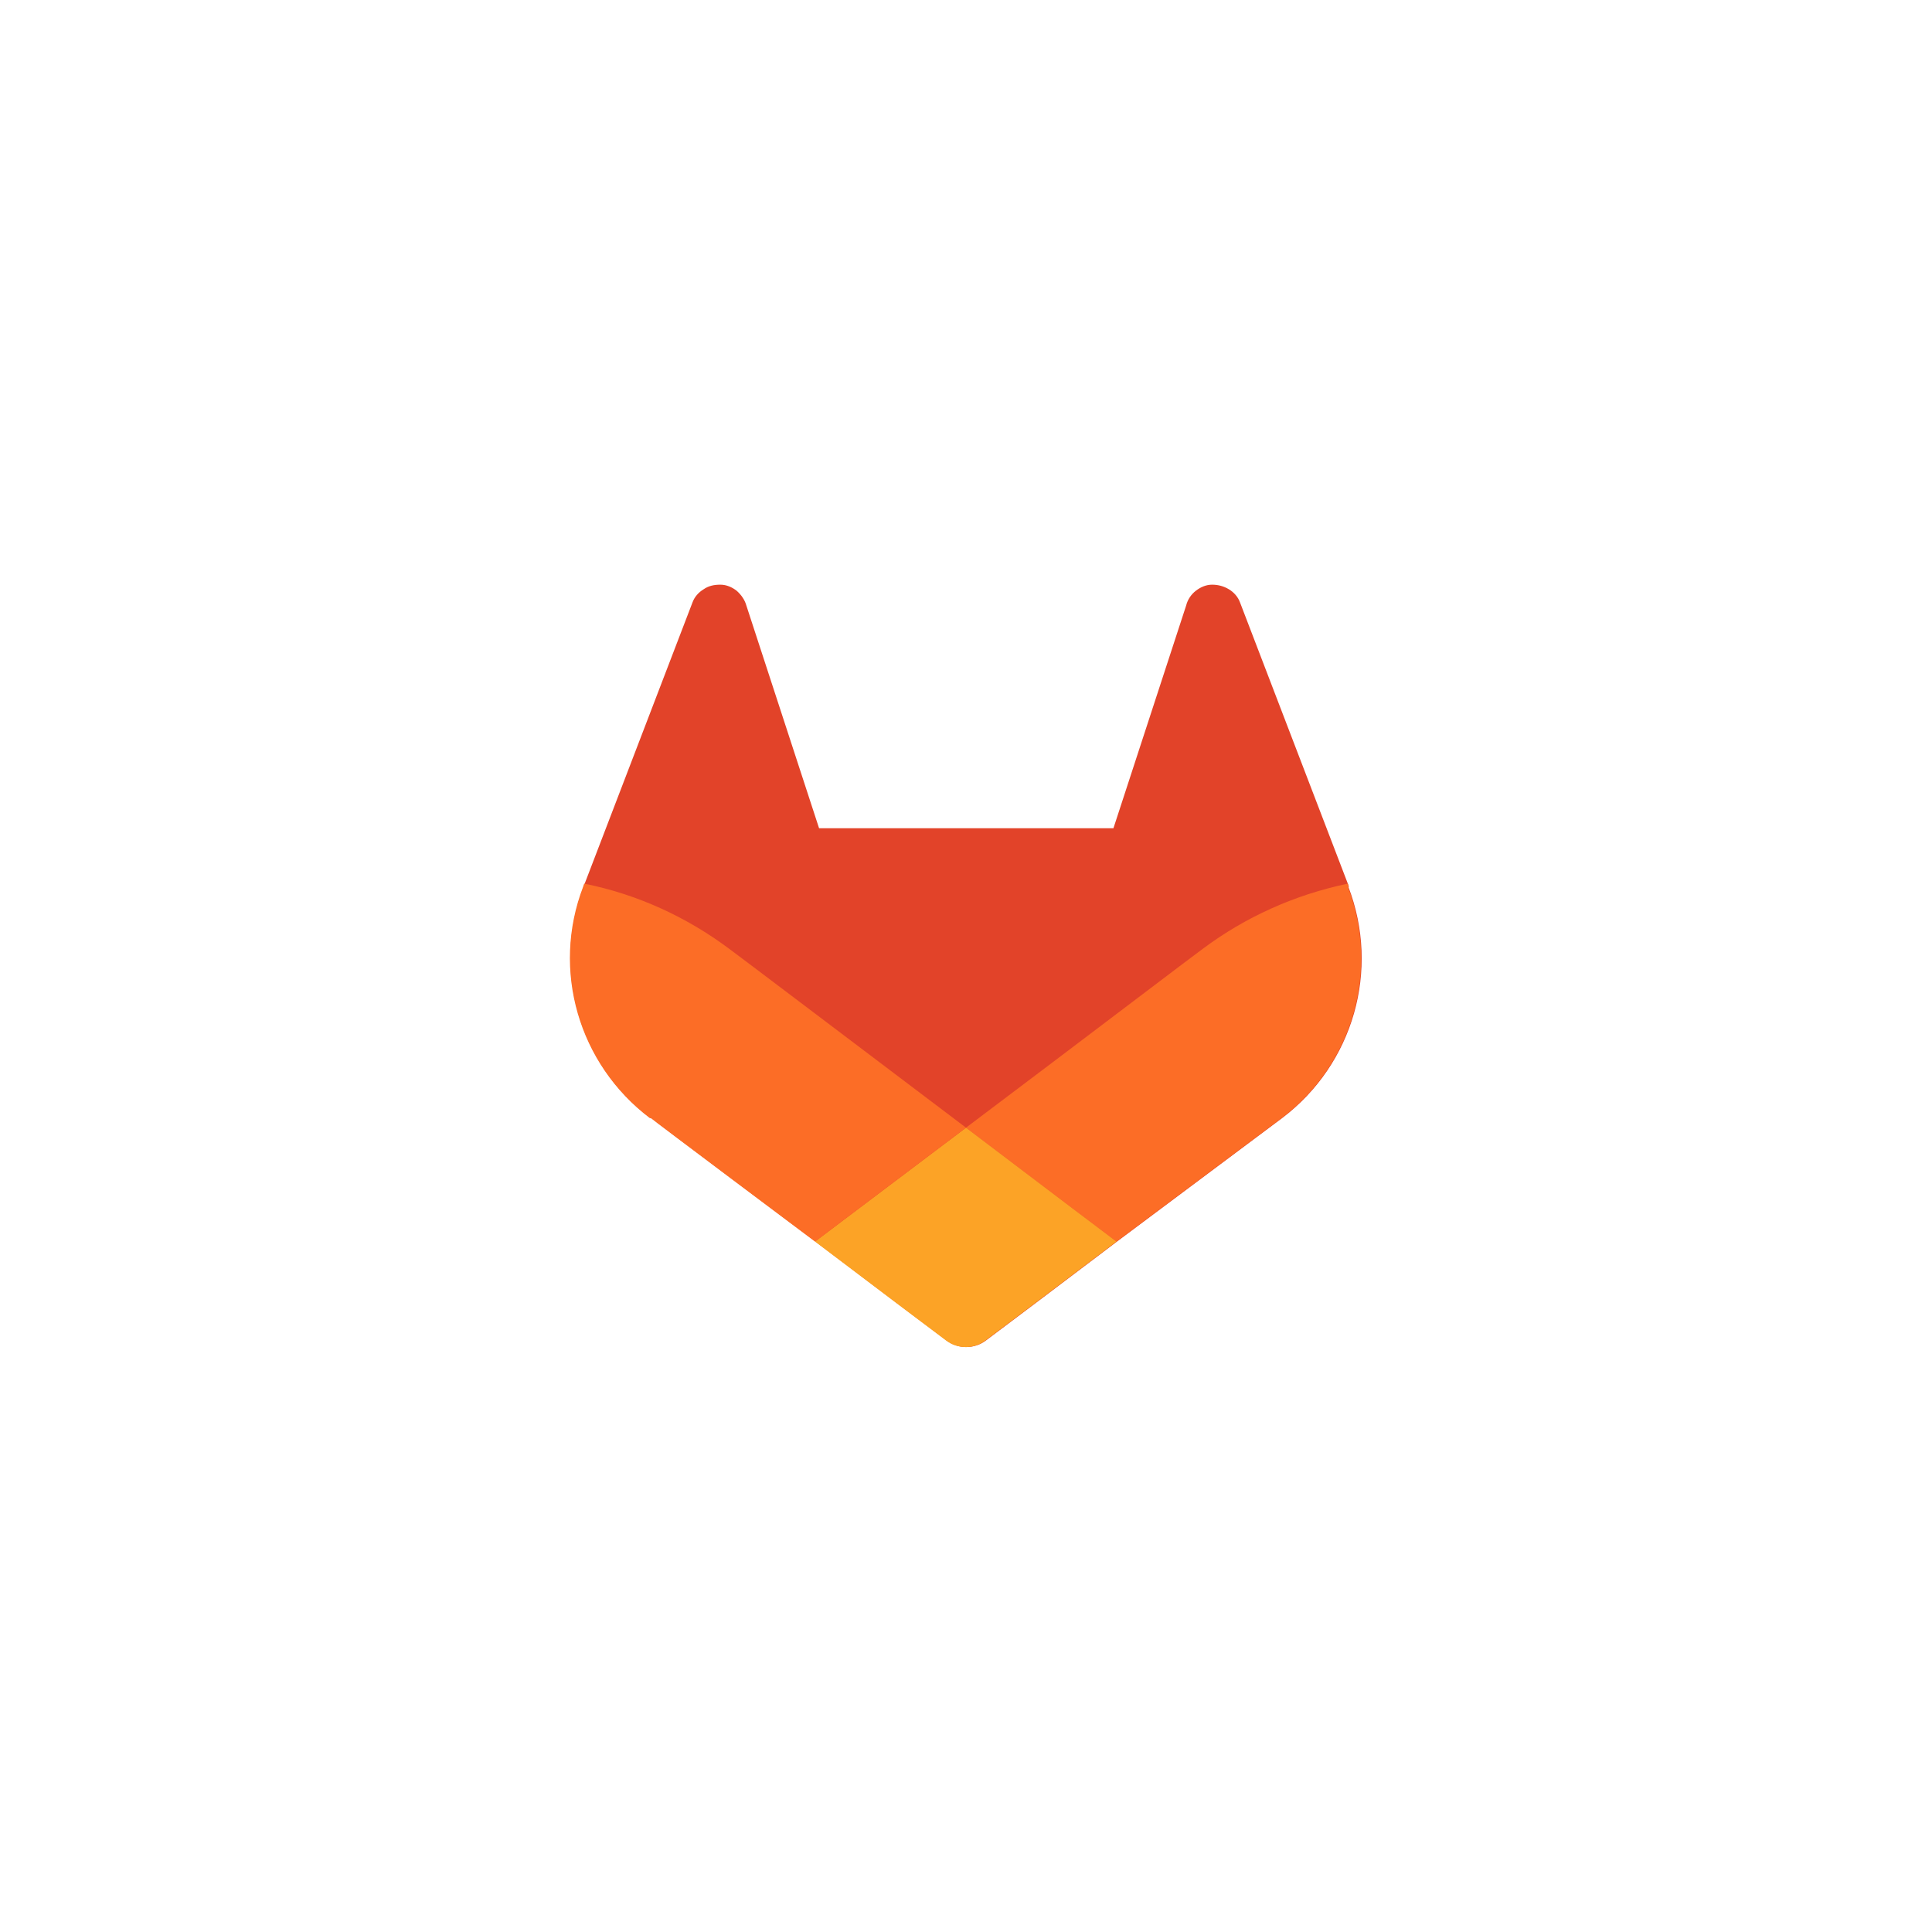
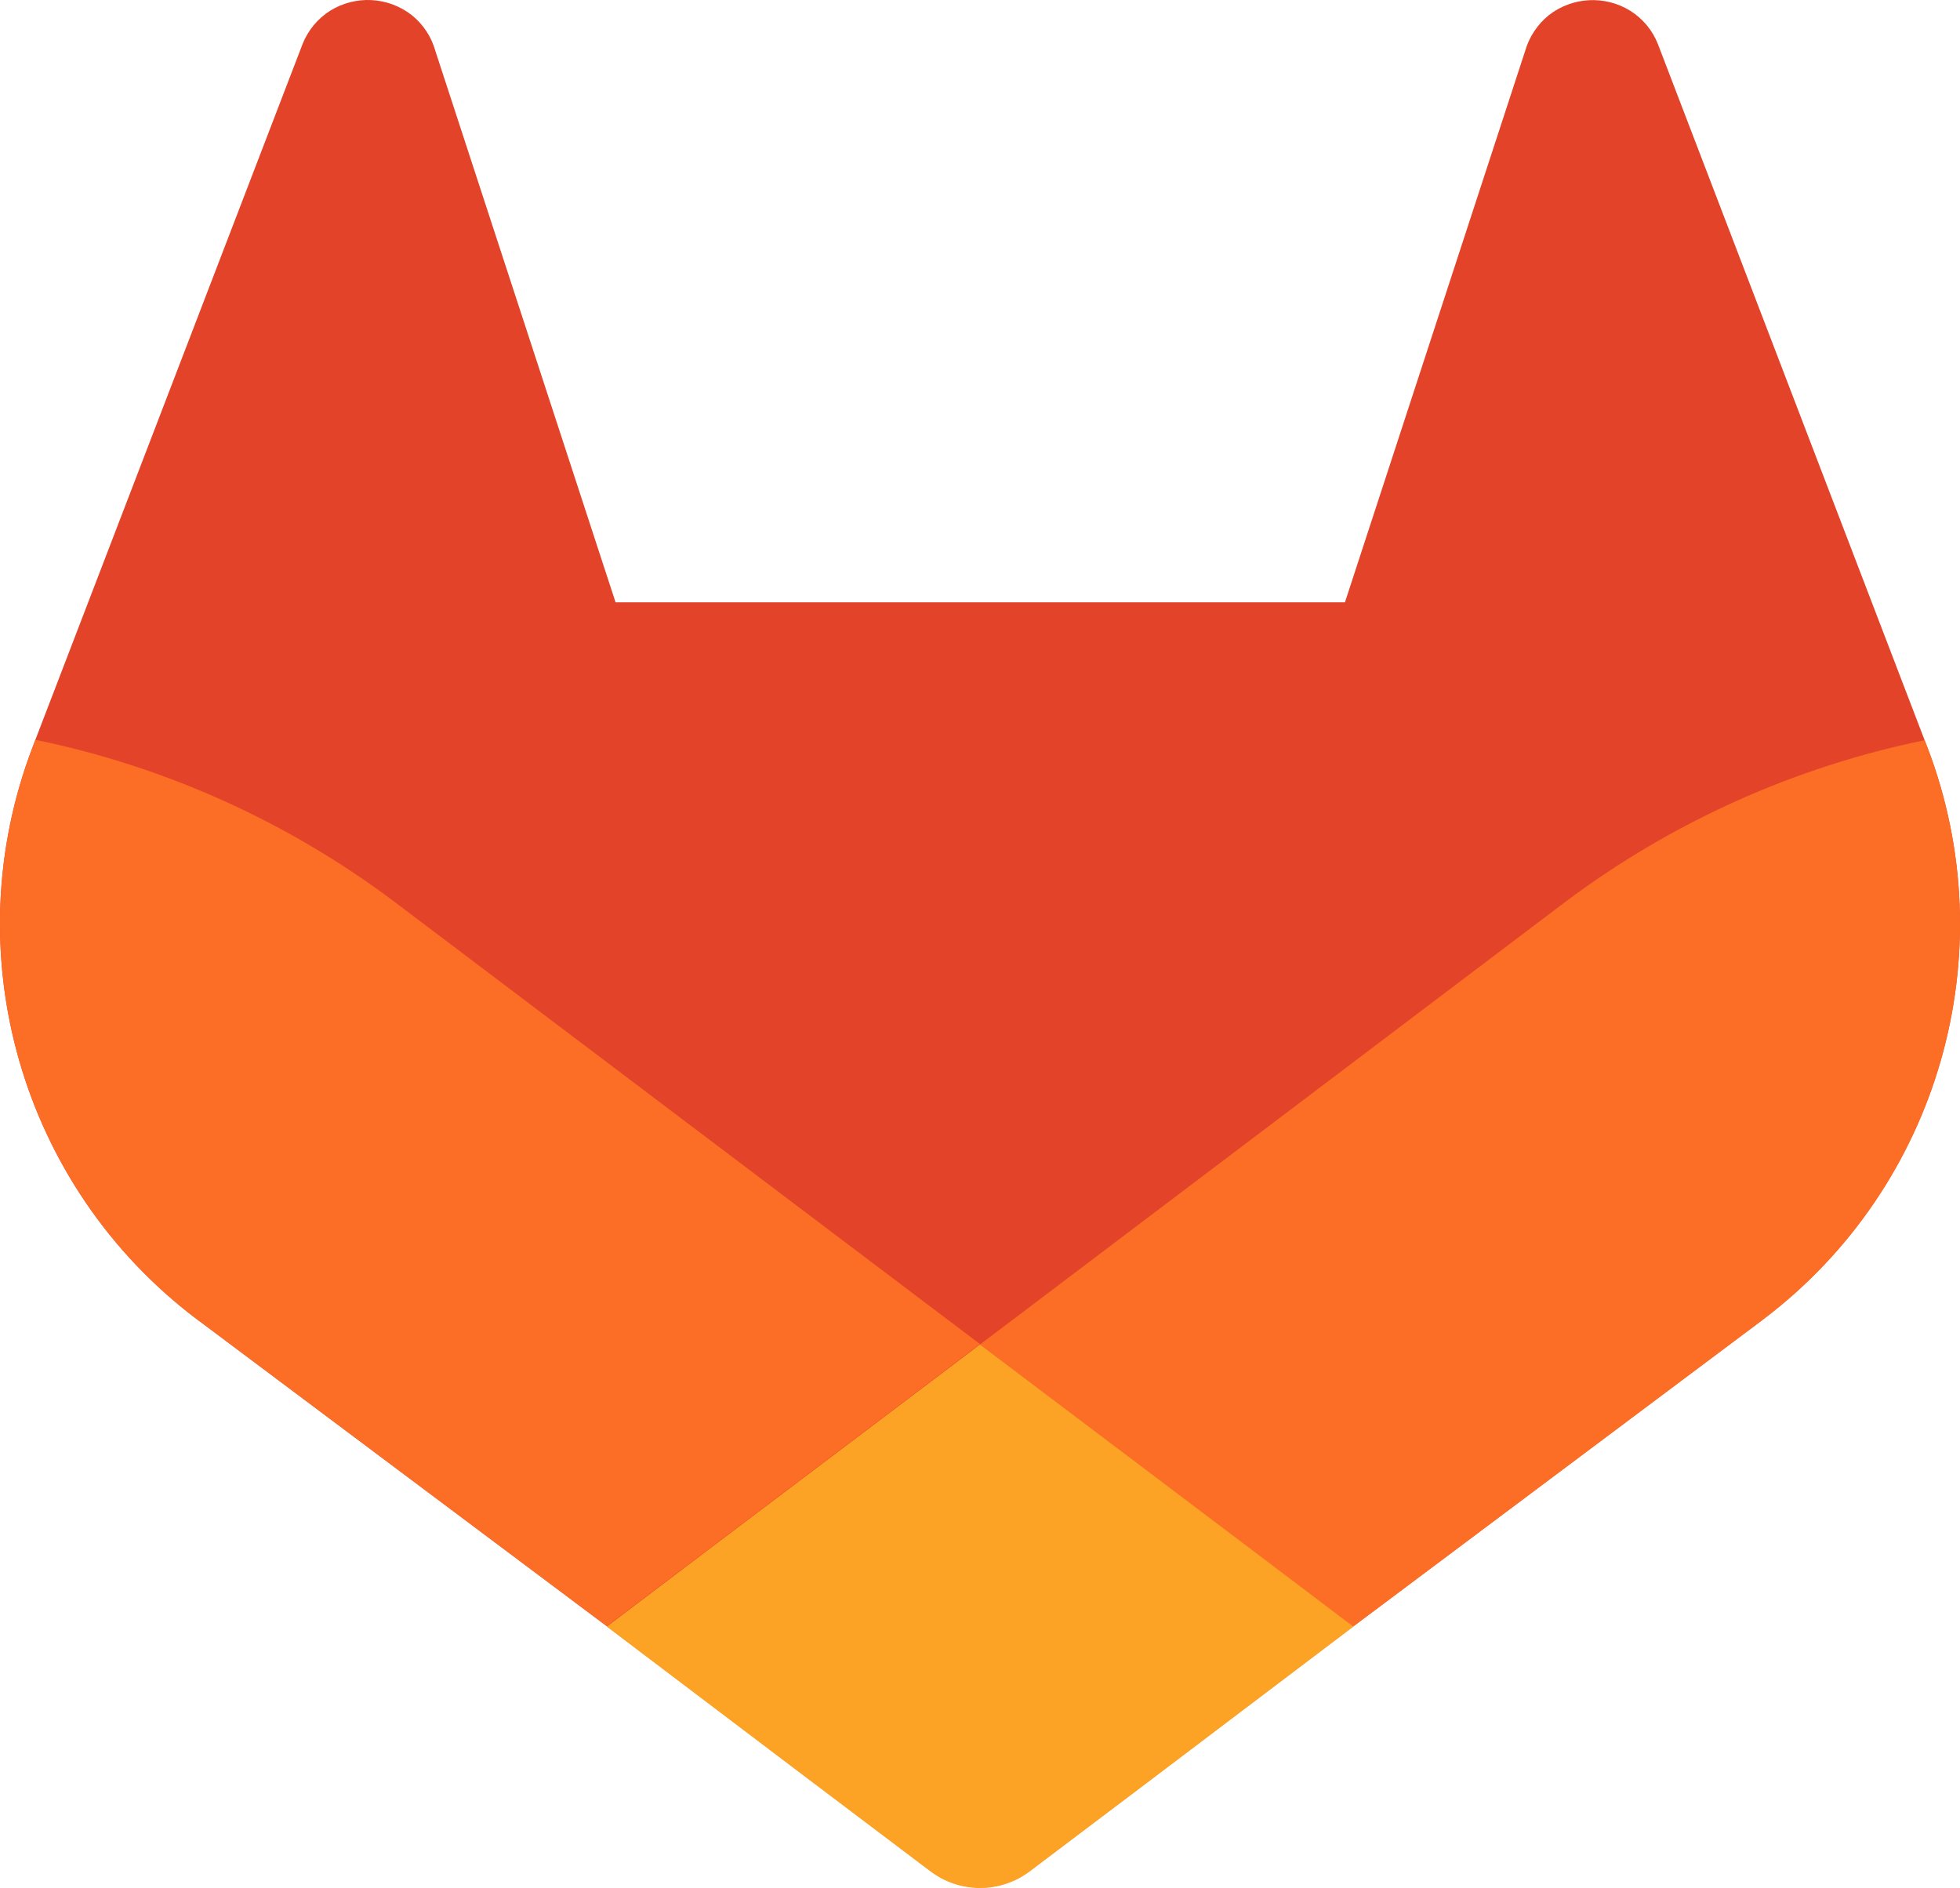
- <svg xmlns="http://www.w3.org/2000/svg" id="Layer_1" version="1.1" viewBox="0 0 380 380">
-   <defs>
-     <style>
-       .st0 {
-         fill: #fca326;
-       }
- 
-       .st1 {
-         fill: #fc6d26;
-       }
- 
-       .st2 {
-         fill: #e24329;
-       }
-     </style>
+ <svg xmlns="http://www.w3.org/2000/svg" width="1000" height="963.197" viewBox="0 0 1000 963.197" version="1.1" id="svg85">
+   <defs id="defs74">
+     <style id="style72">.cls-1{fill:#e24329;}.cls-2{fill:#fc6d26;}.cls-3{fill:#fca326;}</style>
  </defs>
-   <g id="LOGO">
-     <g>
-       <path class="st2" d="M265.3,174.4l-.2-.6-21.2-55.3c-.4-1.1-1.2-2-2.2-2.6s-2.1-.9-3.3-.9-2.3.5-3.2,1.2c-.9.7-1.6,1.7-1.9,2.9l-14.3,43.8h-57.9l-14.3-43.8c-.3-1.1-1-2.1-1.9-2.9-.9-.7-2-1.2-3.2-1.2s-2.3.2-3.3.9c-1,.6-1.8,1.5-2.2,2.6l-21.2,55.3-.2.6c-6.3,16.4-.9,34.9,13.1,45.5h.2c0,.1,32.3,24.3,32.3,24.3l16,12.1,9.7,7.3c2.3,1.8,5.6,1.8,7.9,0l9.7-7.3,16-12.1,32.5-24.3h0c14-10.6,19.3-29.1,13-45.5h.1Z" />
-       <path class="st1" d="M265.3,174.4l-.2-.6c-10.5,2.2-20.2,6.6-28.5,12.8-.1,0-25.2,19.1-46.6,35.2,15.8,12,29.6,22.4,29.6,22.4l32.5-24.3h0c14-10.6,19.3-29.1,13-45.5h.2Z" />
-       <path class="st0" d="M160.3,244.2l16,12.1,9.7,7.3c2.3,1.8,5.6,1.8,7.9,0l9.7-7.3,16-12.1s-13.8-10.4-29.6-22.4c-15.9,12-29.7,22.4-29.7,22.4h0Z" />
-       <path class="st1" d="M143.4,186.6c-8.3-6.2-18-10.7-28.5-12.8l-.2.6c-6.3,16.4-.9,34.9,13.1,45.5h.2c0,.1,32.3,24.3,32.3,24.3,0,0,13.8-10.4,29.7-22.4-21.3-16.1-46.4-35.1-46.6-35.2h0Z" />
-     </g>
+   <g id="LOGO" transform="matrix(5.206882,0,0,5.206882,-489.3076,-507.7609)">
+     <path class="cls-1" d="m 282.83,170.73 -0.27,-0.69 -26.14,-68.22 a 6.81,6.81 0 0 0 -2.69,-3.24 7,7 0 0 0 -8,0.43 7,7 0 0 0 -2.32,3.52 l -17.65,54 h -71.47 l -17.65,-54 a 6.86,6.86 0 0 0 -2.32,-3.53 7,7 0 0 0 -8,-0.43 6.87,6.87 0 0 0 -2.69,3.24 L 97.44,170 l -0.26,0.69 a 48.54,48.54 0 0 0 16.1,56.1 l 0.09,0.07 0.24,0.17 39.82,29.82 19.7,14.91 12,9.06 a 8.07,8.07 0 0 0 9.76,0 l 12,-9.06 19.7,-14.91 40.06,-30 0.1,-0.08 a 48.56,48.56 0 0 0 16.08,-56.04 z" id="path76" />
+     <path class="cls-2" d="m 282.83,170.73 -0.27,-0.69 a 88.3,88.3 0 0 0 -35.15,15.8 L 190,229.25 c 19.55,14.79 36.57,27.64 36.57,27.64 l 40.06,-30 0.1,-0.08 a 48.56,48.56 0 0 0 16.1,-56.08 z" id="path78" />
+     <path class="cls-3" d="m 153.43,256.89 19.7,14.91 12,9.06 a 8.07,8.07 0 0 0 9.76,0 l 12,-9.06 19.7,-14.91 c 0,0 -17.04,-12.89 -36.59,-27.64 -19.55,14.75 -36.57,27.64 -36.57,27.64 z" id="path80" />
+     <path class="cls-2" d="M 132.58,185.84 A 88.19,88.19 0 0 0 97.44,170 l -0.26,0.69 a 48.54,48.54 0 0 0 16.1,56.1 l 0.09,0.07 0.24,0.17 39.82,29.82 c 0,0 17,-12.85 36.57,-27.64 z" id="path82" />
  </g>
</svg>
